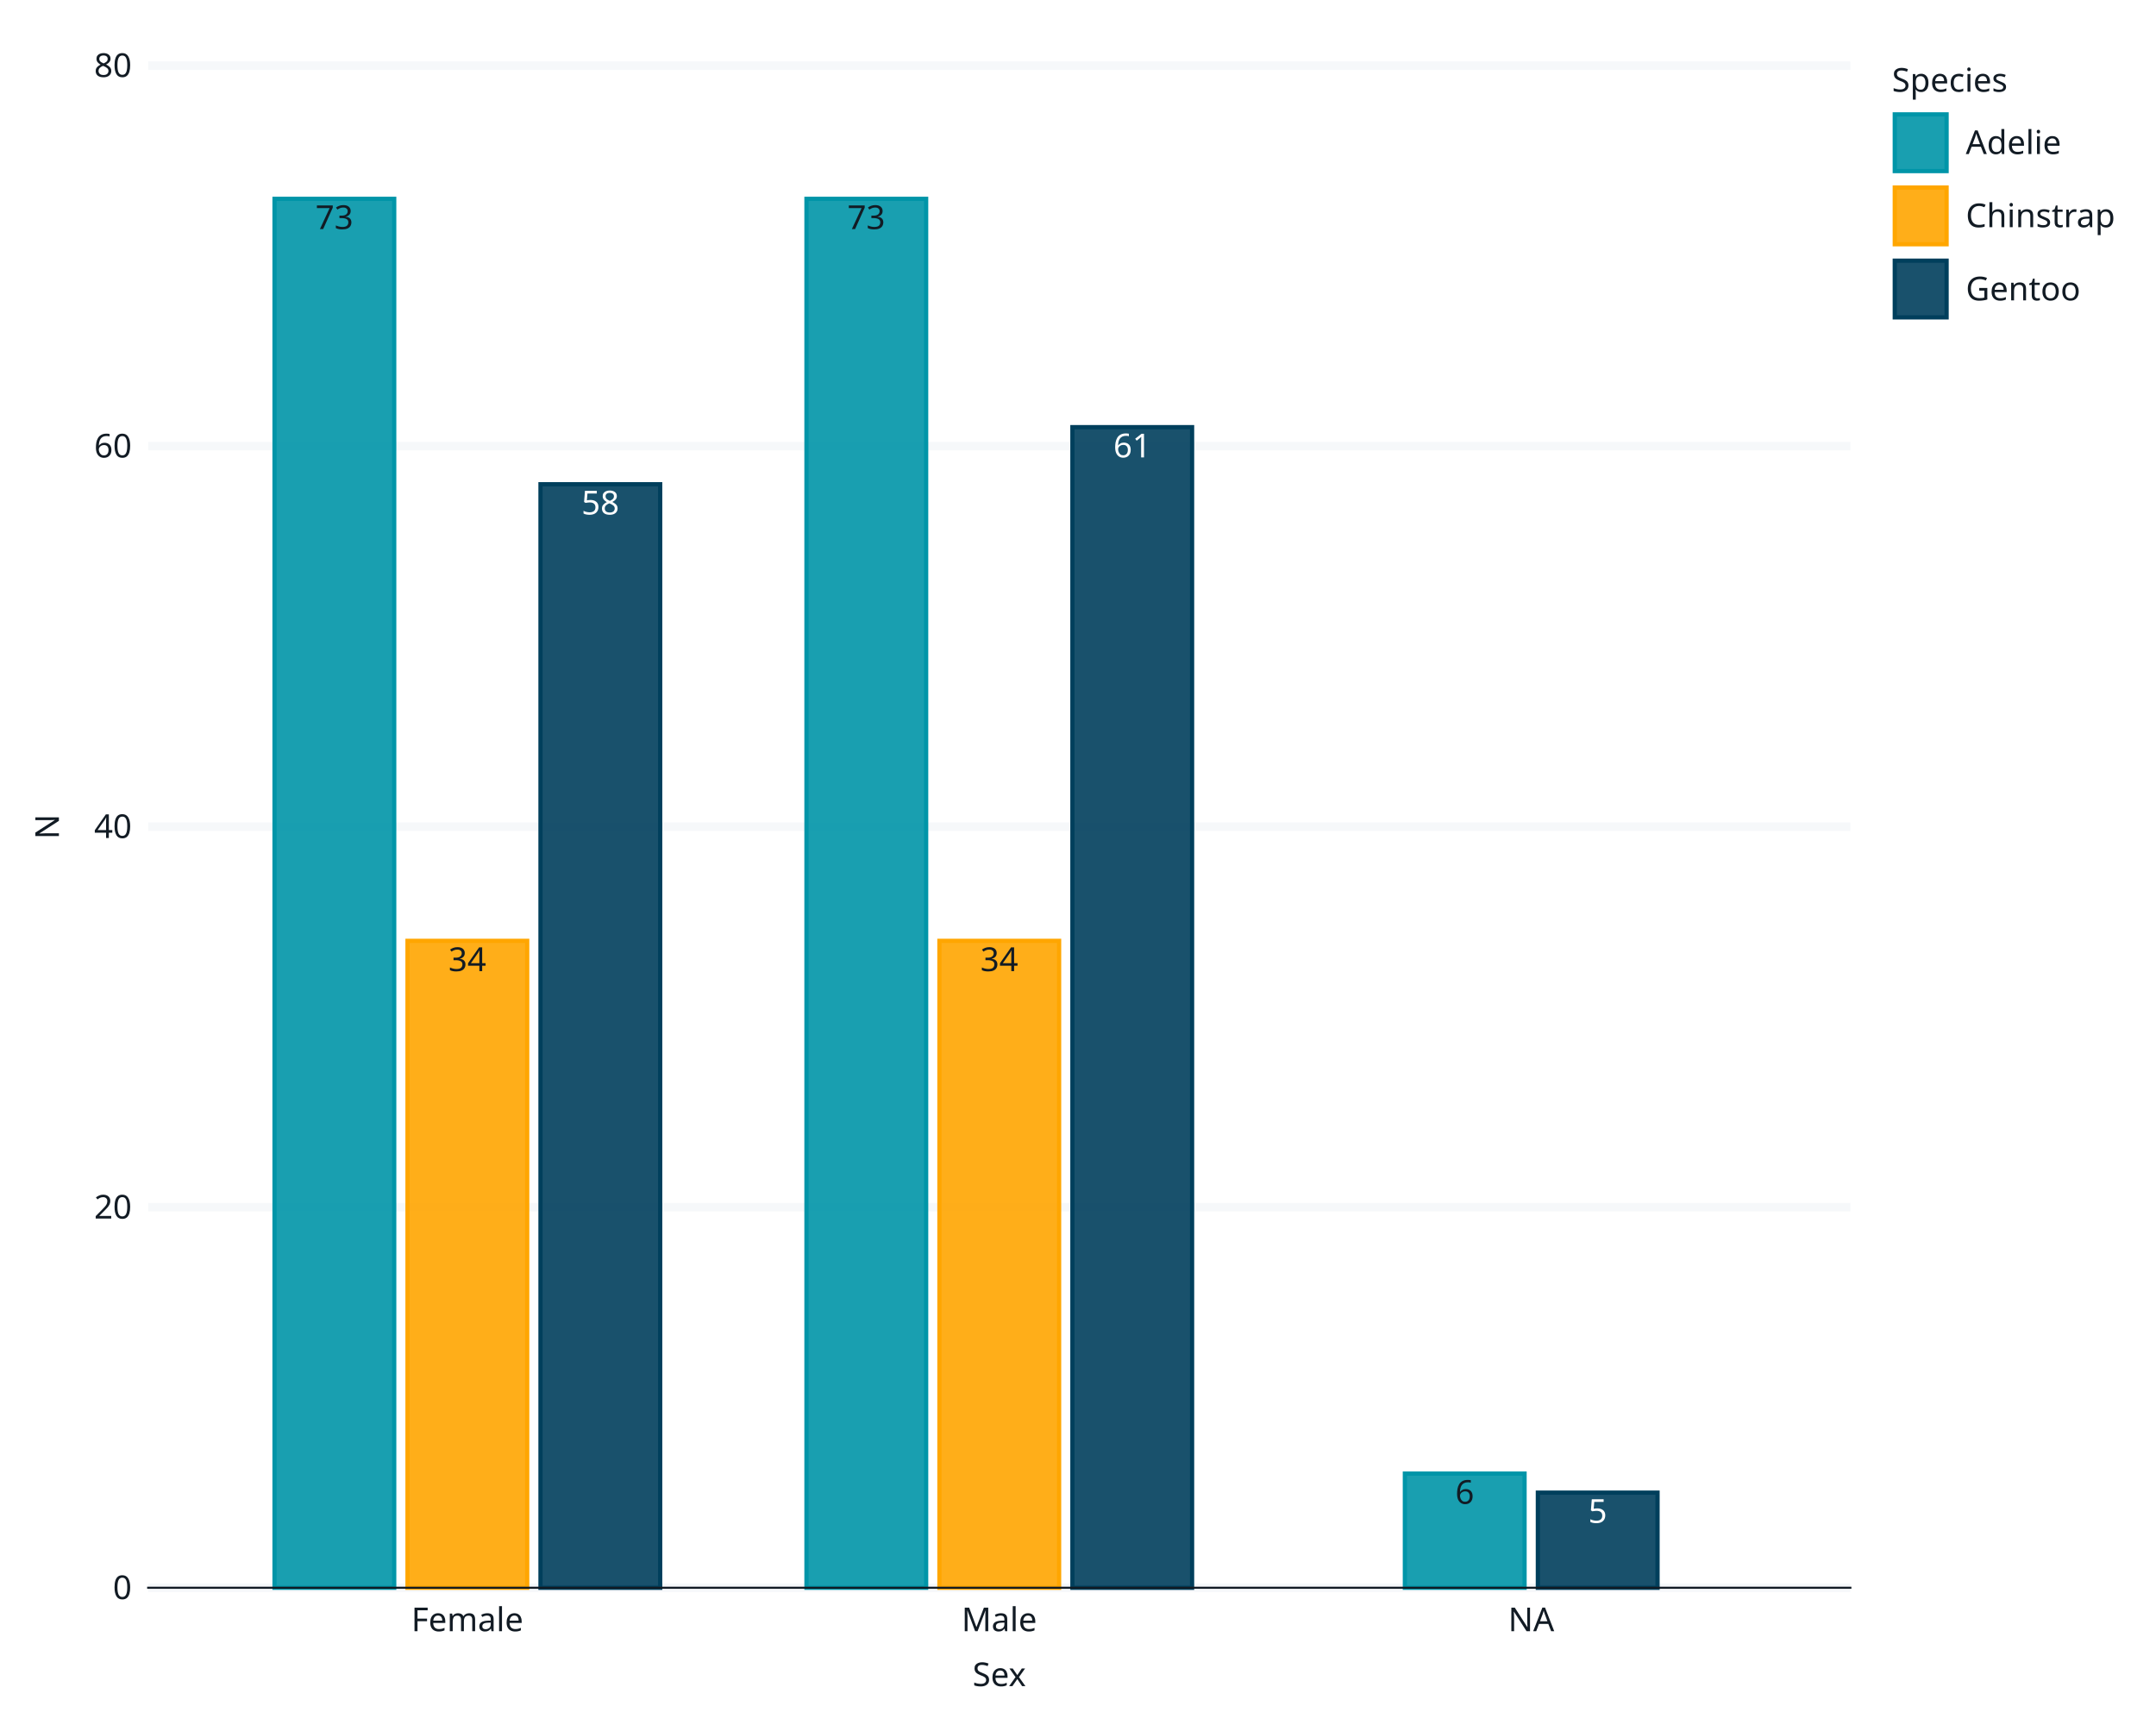
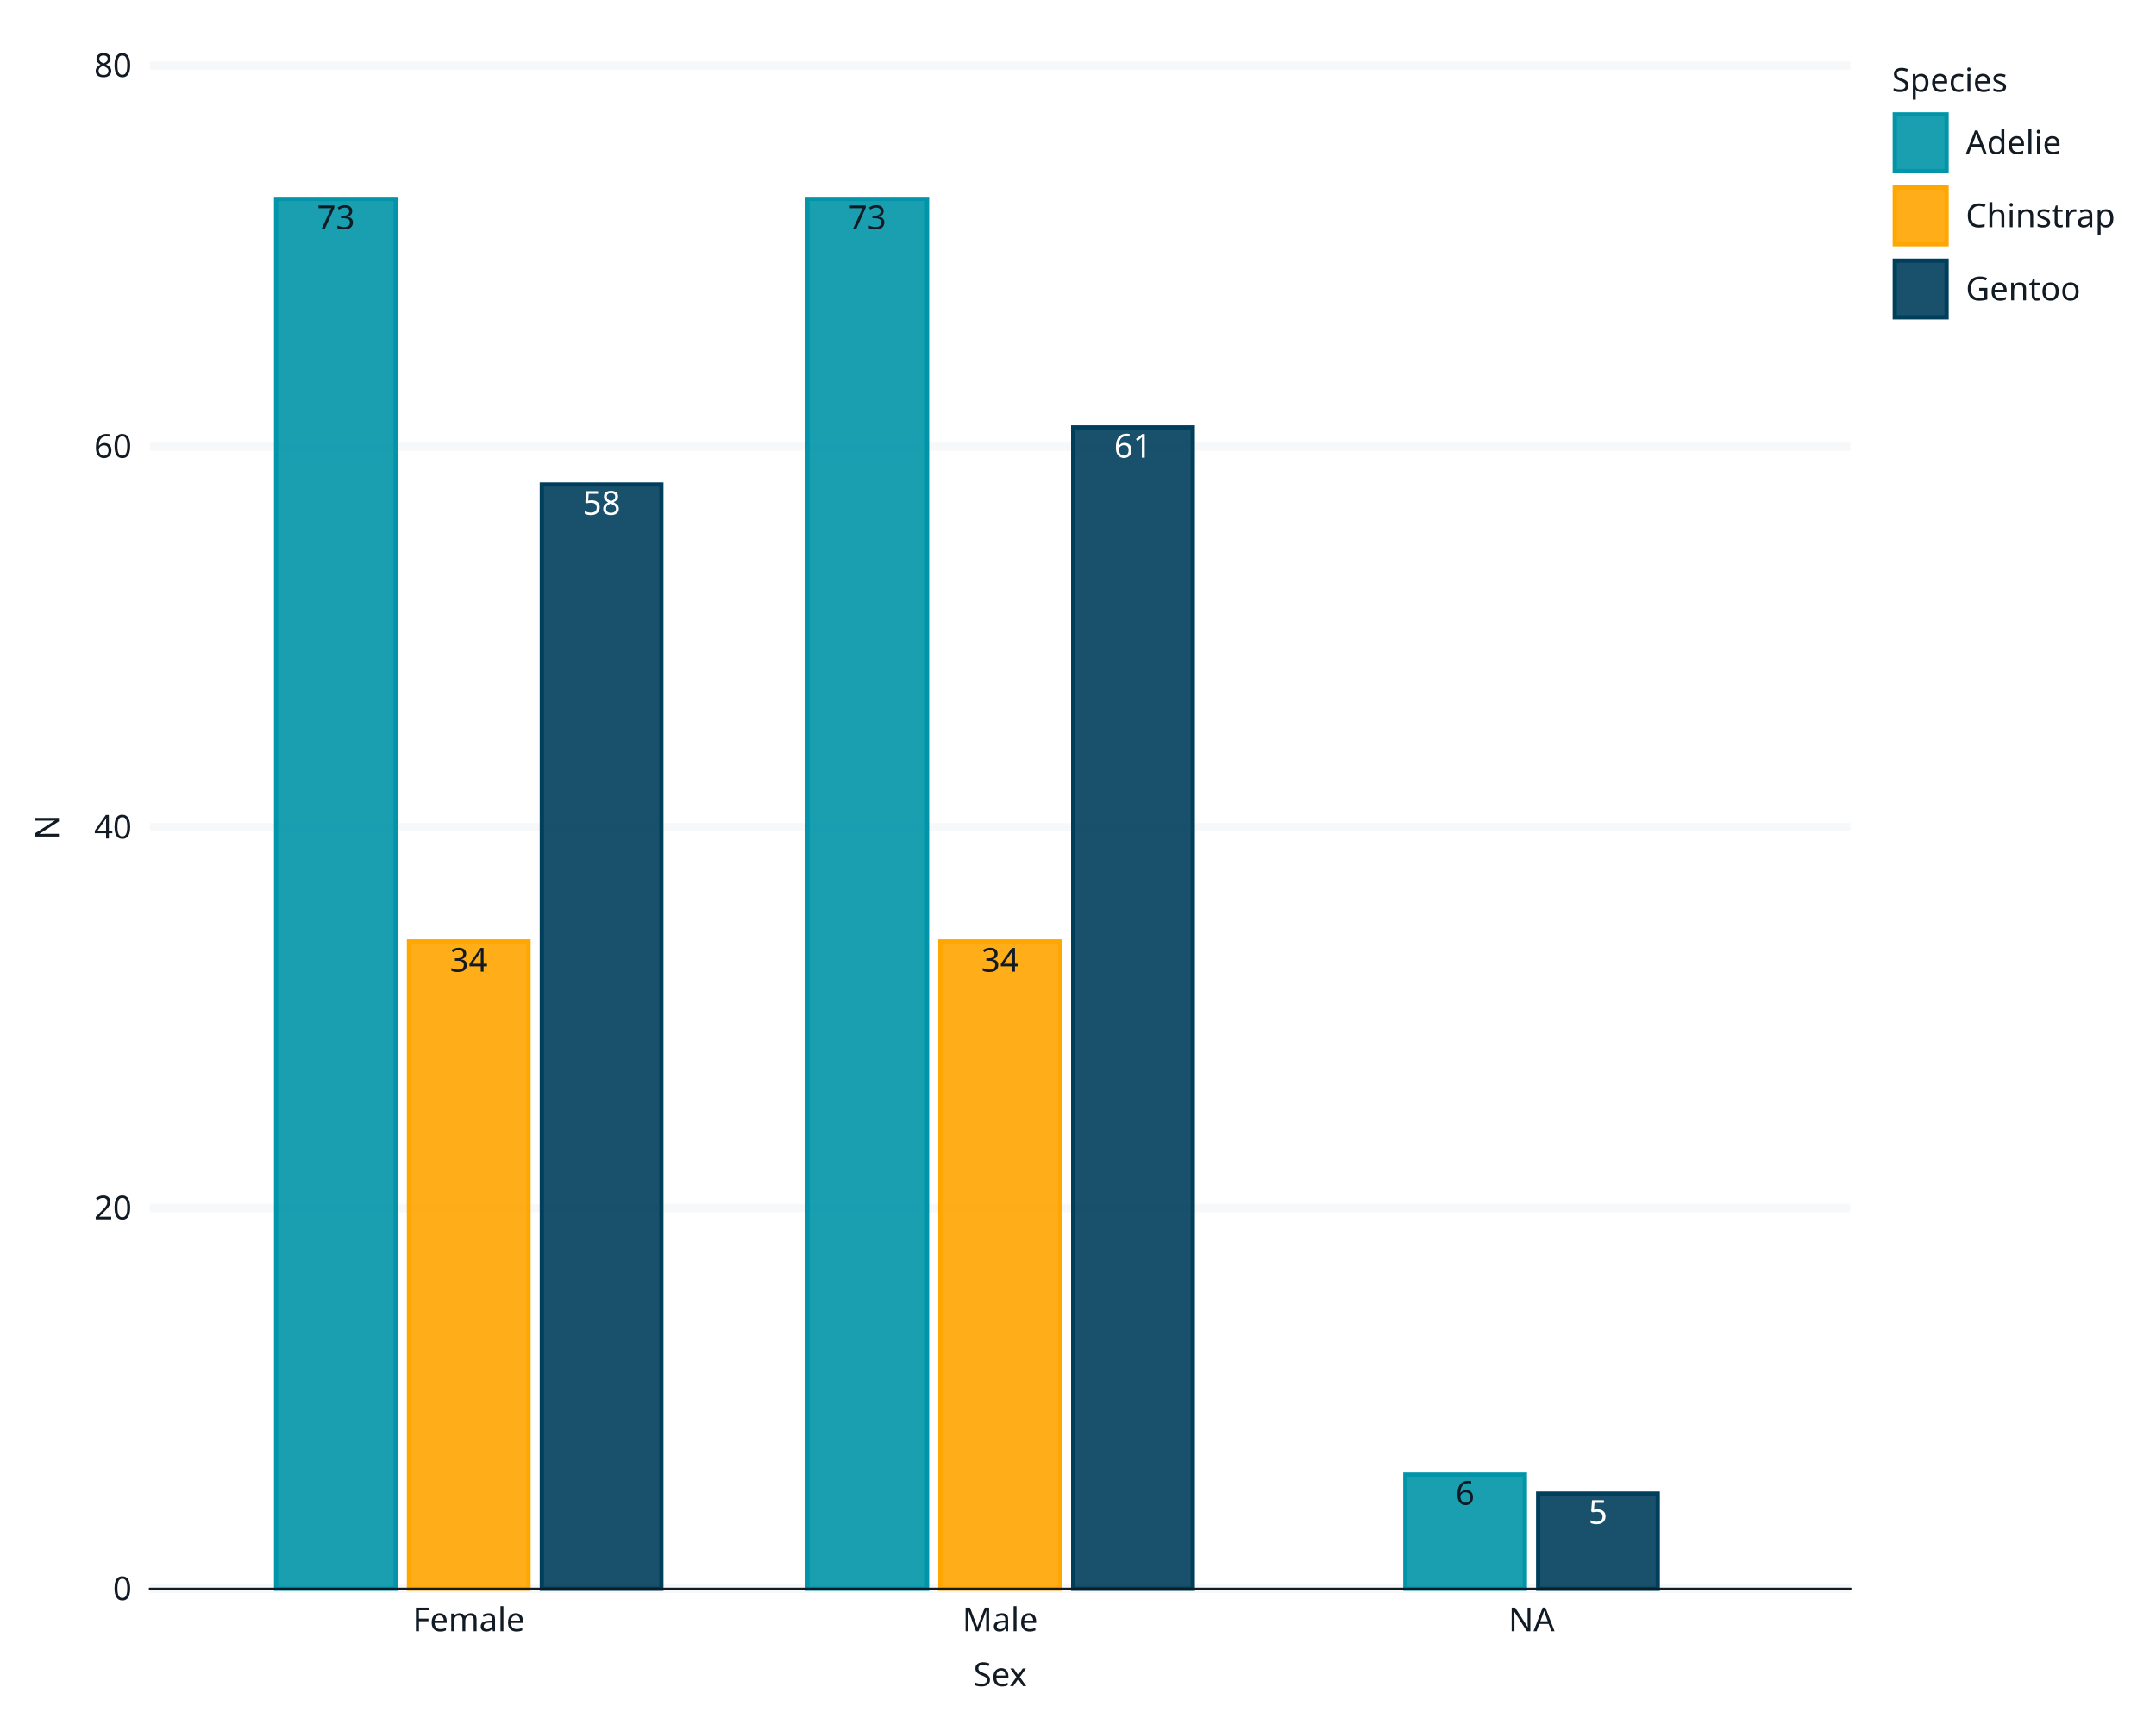
<svg xmlns="http://www.w3.org/2000/svg" class="svglite" data-engine-version="2.0" width="720.00pt" height="576.00pt" viewBox="0 0 720.00 576.00">
  <defs>
    <style type="text/css">
    .svglite line, .svglite polyline, .svglite polygon, .svglite path, .svglite rect, .svglite circle {
      fill: none;
      stroke: #000000;
      stroke-linecap: round;
      stroke-linejoin: round;
      stroke-miterlimit: 10.00;
    }
  </style>
  </defs>
  <rect width="100%" height="100%" style="stroke: none; fill: #FFFFFF;" />
  <defs>
    <clipPath id="cpMC4wMHw3MjAuMDB8MC4wMHw1NzYuMDA=">
      <rect x="0.00" y="0.00" width="720.00" height="576.00" />
    </clipPath>
  </defs>
  <g clip-path="url(#cpMC4wMHw3MjAuMDB8MC4wMHw1NzYuMDA=)">
-     <rect x="0" y="0.00" width="720.00" height="576.00" style="stroke-width: 1.07; stroke: #FFFFFF; fill: #FFFFFF;" />
-     <rect x="49.49" y="21.92" width="568.44" height="508.26" style="stroke-width: 1.07; stroke: #FFFFFF; fill: #FFFFFF;" />
-     <polyline points="49.49,530.17 617.93,530.17 " style="stroke-width: 2.84; stroke: #F6F8FA; stroke-linecap: butt;" />
-     <polyline points="49.49,403.11 617.93,403.11 " style="stroke-width: 2.84; stroke: #F6F8FA; stroke-linecap: butt;" />
-     <polyline points="49.49,276.05 617.93,276.05 " style="stroke-width: 2.84; stroke: #F6F8FA; stroke-linecap: butt;" />
-     <polyline points="49.49,148.98 617.93,148.98 " style="stroke-width: 2.84; stroke: #F6F8FA; stroke-linecap: butt;" />
-     <polyline points="49.49,21.92 617.93,21.92 " style="stroke-width: 2.84; stroke: #F6F8FA; stroke-linecap: butt;" />
-     <polyline points="156.07,530.17 156.07,21.92 " style="stroke-width: 2.84; stroke: none; stroke-linecap: butt;" />
-     <polyline points="333.71,530.17 333.71,21.92 " style="stroke-width: 2.84; stroke: none; stroke-linecap: butt;" />
-     <polyline points="511.35,530.17 511.35,21.92 " style="stroke-width: 2.84; stroke: none; stroke-linecap: butt;" />
-     <rect x="91.68" y="66.39" width="39.97" height="463.78" style="stroke-width: 1.41; stroke: #0095A8; stroke-linecap: butt; stroke-linejoin: miter; fill: #0095A8; fill-opacity: 0.90;" />
-     <rect x="136.09" y="314.16" width="39.97" height="216.01" style="stroke-width: 1.41; stroke: #FFA600; stroke-linecap: butt; stroke-linejoin: miter; fill: #FFA600; fill-opacity: 0.90;" />
-     <rect x="180.50" y="161.69" width="39.97" height="368.49" style="stroke-width: 1.41; stroke: #003F5C; stroke-linecap: butt; stroke-linejoin: miter; fill: #003F5C; fill-opacity: 0.90;" />
-     <rect x="269.32" y="66.39" width="39.97" height="463.78" style="stroke-width: 1.41; stroke: #0095A8; stroke-linecap: butt; stroke-linejoin: miter; fill: #0095A8; fill-opacity: 0.90;" />
-     <rect x="313.72" y="314.16" width="39.97" height="216.01" style="stroke-width: 1.41; stroke: #FFA600; stroke-linecap: butt; stroke-linejoin: miter; fill: #FFA600; fill-opacity: 0.90;" />
-     <rect x="358.13" y="142.63" width="39.97" height="387.55" style="stroke-width: 1.41; stroke: #003F5C; stroke-linecap: butt; stroke-linejoin: miter; fill: #003F5C; fill-opacity: 0.90;" />
-     <rect x="469.16" y="492.05" width="39.97" height="38.12" style="stroke-width: 1.41; stroke: #0095A8; stroke-linecap: butt; stroke-linejoin: miter; fill: #0095A8; fill-opacity: 0.90;" />
-     <rect x="513.57" y="498.41" width="39.97" height="31.77" style="stroke-width: 1.41; stroke: #003F5C; stroke-linecap: butt; stroke-linejoin: miter; fill: #003F5C; fill-opacity: 0.90;" />
-     <text x="111.66" y="76.49" text-anchor="middle" style="font-size: 11.04px; fill: #121B24; font-family: sans;" textLength="12.28px" lengthAdjust="spacingAndGlyphs">73</text>
-     <text x="156.07" y="324.27" text-anchor="middle" style="font-size: 11.04px; fill: #121B24; font-family: sans;" textLength="12.28px" lengthAdjust="spacingAndGlyphs">34</text>
-     <text x="200.48" y="171.79" text-anchor="middle" style="font-size: 11.04px; fill: #FFFFFF; font-family: sans;" textLength="12.28px" lengthAdjust="spacingAndGlyphs">58</text>
-     <text x="289.30" y="76.49" text-anchor="middle" style="font-size: 11.04px; fill: #121B24; font-family: sans;" textLength="12.28px" lengthAdjust="spacingAndGlyphs">73</text>
-     <text x="333.71" y="324.27" text-anchor="middle" style="font-size: 11.04px; fill: #121B24; font-family: sans;" textLength="12.28px" lengthAdjust="spacingAndGlyphs">34</text>
-     <text x="378.12" y="152.73" text-anchor="middle" style="font-size: 11.04px; fill: #FFFFFF; font-family: sans;" textLength="12.28px" lengthAdjust="spacingAndGlyphs">61</text>
-     <text x="489.14" y="502.16" text-anchor="middle" style="font-size: 11.04px; fill: #121B24; font-family: sans;" textLength="6.14px" lengthAdjust="spacingAndGlyphs">6</text>
-     <text x="533.55" y="508.51" text-anchor="middle" style="font-size: 11.04px; fill: #FFFFFF; font-family: sans;" textLength="6.14px" lengthAdjust="spacingAndGlyphs">5</text>
-     <polyline points="49.49,530.17 49.49,21.92 " style="stroke-width: 0.70; stroke: none; stroke-linecap: square;" />
-     <text x="44.01" y="533.96" text-anchor="end" style="font-size: 11.00px; fill: #121B24; font-family: sans;" textLength="6.12px" lengthAdjust="spacingAndGlyphs">0</text>
-     <text x="44.01" y="406.89" text-anchor="end" style="font-size: 11.00px; fill: #121B24; font-family: sans;" textLength="12.24px" lengthAdjust="spacingAndGlyphs">20</text>
-     <text x="44.01" y="279.83" text-anchor="end" style="font-size: 11.00px; fill: #121B24; font-family: sans;" textLength="12.24px" lengthAdjust="spacingAndGlyphs">40</text>
-     <text x="44.01" y="152.77" text-anchor="end" style="font-size: 11.00px; fill: #121B24; font-family: sans;" textLength="12.24px" lengthAdjust="spacingAndGlyphs">60</text>
+     <rect x="0.00" y="0.00" width="720.00" height="576.00" style="stroke-width: 1.07; stroke: #FFFFFF; fill: #FFFFFF;" />
+     <rect x="50.06" y="21.92" width="567.87" height="508.60" style="stroke-width: 1.07; stroke: #FFFFFF; fill: #FFFFFF;" />
+     <polyline points="50.06,530.51 617.93,530.51 " style="stroke-width: 2.84; stroke: #F6F8FA; stroke-linecap: butt;" />
+     <polyline points="50.06,403.37 617.93,403.37 " style="stroke-width: 2.84; stroke: #F6F8FA; stroke-linecap: butt;" />
+     <polyline points="50.06,276.22 617.93,276.22 " style="stroke-width: 2.84; stroke: #F6F8FA; stroke-linecap: butt;" />
+     <polyline points="50.06,149.07 617.93,149.07 " style="stroke-width: 2.84; stroke: #F6F8FA; stroke-linecap: butt;" />
+     <polyline points="50.06,21.92 617.93,21.92 " style="stroke-width: 2.84; stroke: #F6F8FA; stroke-linecap: butt;" />
+     <polyline points="156.54,530.51 156.54,21.92 " style="stroke-width: 2.84; stroke: none; stroke-linecap: butt;" />
+     <polyline points="334.00,530.51 334.00,21.92 " style="stroke-width: 2.84; stroke: none; stroke-linecap: butt;" />
+     <polyline points="511.46,530.51 511.46,21.92 " style="stroke-width: 2.84; stroke: none; stroke-linecap: butt;" />
+     <rect x="92.21" y="66.42" width="39.93" height="464.09" style="stroke-width: 1.41; stroke: #0095A8; stroke-linecap: butt; stroke-linejoin: miter; fill: #0095A8; fill-opacity: 0.90;" />
+     <rect x="136.57" y="314.36" width="39.93" height="216.15" style="stroke-width: 1.41; stroke: #FFA600; stroke-linecap: butt; stroke-linejoin: miter; fill: #FFA600; fill-opacity: 0.90;" />
+     <rect x="180.94" y="161.78" width="39.93" height="368.73" style="stroke-width: 1.41; stroke: #003F5C; stroke-linecap: butt; stroke-linejoin: miter; fill: #003F5C; fill-opacity: 0.90;" />
+     <rect x="269.67" y="66.42" width="39.93" height="464.09" style="stroke-width: 1.41; stroke: #0095A8; stroke-linecap: butt; stroke-linejoin: miter; fill: #0095A8; fill-opacity: 0.90;" />
+     <rect x="314.03" y="314.36" width="39.93" height="216.15" style="stroke-width: 1.41; stroke: #FFA600; stroke-linecap: butt; stroke-linejoin: miter; fill: #FFA600; fill-opacity: 0.90;" />
+     <rect x="358.40" y="142.71" width="39.93" height="387.80" style="stroke-width: 1.41; stroke: #003F5C; stroke-linecap: butt; stroke-linejoin: miter; fill: #003F5C; fill-opacity: 0.90;" />
+     <rect x="469.31" y="492.37" width="39.93" height="38.14" style="stroke-width: 1.41; stroke: #0095A8; stroke-linecap: butt; stroke-linejoin: miter; fill: #0095A8; fill-opacity: 0.90;" />
+     <rect x="513.67" y="498.73" width="39.93" height="31.79" style="stroke-width: 1.41; stroke: #003F5C; stroke-linecap: butt; stroke-linejoin: miter; fill: #003F5C; fill-opacity: 0.90;" />
+     <text x="112.17" y="76.52" text-anchor="middle" style="font-size: 11.04px; fill: #121B24; font-family: sans;" textLength="12.28px" lengthAdjust="spacingAndGlyphs">73</text>
+     <text x="156.54" y="324.47" text-anchor="middle" style="font-size: 11.04px; fill: #121B24; font-family: sans;" textLength="12.28px" lengthAdjust="spacingAndGlyphs">34</text>
+     <text x="200.90" y="171.89" text-anchor="middle" style="font-size: 11.04px; fill: #FFFFFF; font-family: sans;" textLength="12.28px" lengthAdjust="spacingAndGlyphs">58</text>
+     <text x="289.63" y="76.52" text-anchor="middle" style="font-size: 11.04px; fill: #121B24; font-family: sans;" textLength="12.28px" lengthAdjust="spacingAndGlyphs">73</text>
+     <text x="334.00" y="324.47" text-anchor="middle" style="font-size: 11.04px; fill: #121B24; font-family: sans;" textLength="12.28px" lengthAdjust="spacingAndGlyphs">34</text>
+     <text x="378.36" y="152.81" text-anchor="middle" style="font-size: 11.04px; fill: #FFFFFF; font-family: sans;" textLength="12.28px" lengthAdjust="spacingAndGlyphs">61</text>
+     <text x="489.27" y="502.47" text-anchor="middle" style="font-size: 11.04px; fill: #121B24; font-family: sans;" textLength="6.14px" lengthAdjust="spacingAndGlyphs">6</text>
+     <text x="533.64" y="508.83" text-anchor="middle" style="font-size: 11.04px; fill: #FFFFFF; font-family: sans;" textLength="6.14px" lengthAdjust="spacingAndGlyphs">5</text>
+     <polyline points="50.06,530.51 50.06,21.92 " style="stroke-width: 0.70; stroke: none; stroke-linecap: square;" />
+     <text x="44.01" y="534.30" text-anchor="end" style="font-size: 11.00px; fill: #121B24; font-family: sans;" textLength="6.12px" lengthAdjust="spacingAndGlyphs">0</text>
+     <text x="44.01" y="407.15" text-anchor="end" style="font-size: 11.00px; fill: #121B24; font-family: sans;" textLength="12.24px" lengthAdjust="spacingAndGlyphs">20</text>
+     <text x="44.01" y="280.00" text-anchor="end" style="font-size: 11.00px; fill: #121B24; font-family: sans;" textLength="12.24px" lengthAdjust="spacingAndGlyphs">40</text>
+     <text x="44.01" y="152.85" text-anchor="end" style="font-size: 11.00px; fill: #121B24; font-family: sans;" textLength="12.24px" lengthAdjust="spacingAndGlyphs">60</text>
    <text x="44.01" y="25.70" text-anchor="end" style="font-size: 11.00px; fill: #121B24; font-family: sans;" textLength="12.24px" lengthAdjust="spacingAndGlyphs">80</text>
-     <polyline points="46.75,530.17 49.49,530.17 " style="stroke-width: 0.70; stroke: none; stroke-linecap: butt;" />
-     <polyline points="46.75,403.11 49.49,403.11 " style="stroke-width: 0.70; stroke: none; stroke-linecap: butt;" />
-     <polyline points="46.75,276.05 49.49,276.05 " style="stroke-width: 0.70; stroke: none; stroke-linecap: butt;" />
-     <polyline points="46.75,148.98 49.49,148.98 " style="stroke-width: 0.70; stroke: none; stroke-linecap: butt;" />
-     <polyline points="46.75,21.92 49.49,21.92 " style="stroke-width: 0.70; stroke: none; stroke-linecap: butt;" />
-     <polyline points="49.49,530.17 617.93,530.17 " style="stroke-width: 0.70; stroke: #121B24; stroke-linecap: square;" />
-     <polyline points="156.07,533.83 156.07,530.17 " style="stroke-width: 0.70; stroke: none; stroke-linecap: butt;" />
-     <polyline points="333.71,533.83 333.71,530.17 " style="stroke-width: 0.70; stroke: none; stroke-linecap: butt;" />
-     <polyline points="511.35,533.83 511.35,530.17 " style="stroke-width: 0.70; stroke: none; stroke-linecap: butt;" />
-     <text x="156.07" y="544.68" text-anchor="middle" style="font-size: 11.00px; fill: #121B24; font-family: sans;" textLength="36.68px" lengthAdjust="spacingAndGlyphs">Female</text>
-     <text x="333.71" y="544.68" text-anchor="middle" style="font-size: 11.00px; fill: #121B24; font-family: sans;" textLength="23.85px" lengthAdjust="spacingAndGlyphs">Male</text>
-     <text x="511.35" y="544.68" text-anchor="middle" style="font-size: 11.00px; fill: #121B24; font-family: sans;" textLength="15.29px" lengthAdjust="spacingAndGlyphs">NA</text>
-     <text x="333.71" y="563.02" text-anchor="middle" style="font-size: 11.00px; fill: #121B24; font-family: sans;" textLength="18.96px" lengthAdjust="spacingAndGlyphs">Sex</text>
-     <text transform="translate(19.67,276.05) rotate(-90)" text-anchor="middle" style="font-size: 11.00px; fill: #121B24; font-family: sans;" textLength="7.95px" lengthAdjust="spacingAndGlyphs">N</text>
+     <polyline points="46.75,530.51 50.06,530.51 " style="stroke-width: 0.70; stroke: none; stroke-linecap: butt;" />
+     <polyline points="46.75,403.37 50.06,403.37 " style="stroke-width: 0.70; stroke: none; stroke-linecap: butt;" />
+     <polyline points="46.75,276.22 50.06,276.22 " style="stroke-width: 0.70; stroke: none; stroke-linecap: butt;" />
+     <polyline points="46.75,149.07 50.06,149.07 " style="stroke-width: 0.70; stroke: none; stroke-linecap: butt;" />
+     <polyline points="46.75,21.92 50.06,21.92 " style="stroke-width: 0.70; stroke: none; stroke-linecap: butt;" />
+     <polyline points="50.06,530.51 617.93,530.51 " style="stroke-width: 0.70; stroke: #121B24; stroke-linecap: square;" />
+     <polyline points="156.54,533.83 156.54,530.51 " style="stroke-width: 0.70; stroke: none; stroke-linecap: butt;" />
+     <polyline points="334.00,533.83 334.00,530.51 " style="stroke-width: 0.70; stroke: none; stroke-linecap: butt;" />
+     <polyline points="511.46,533.83 511.46,530.51 " style="stroke-width: 0.70; stroke: none; stroke-linecap: butt;" />
+     <text x="156.54" y="544.68" text-anchor="middle" style="font-size: 11.00px; fill: #121B24; font-family: sans;" textLength="36.68px" lengthAdjust="spacingAndGlyphs">Female</text>
+     <text x="334.00" y="544.68" text-anchor="middle" style="font-size: 11.00px; fill: #121B24; font-family: sans;" textLength="23.85px" lengthAdjust="spacingAndGlyphs">Male</text>
+     <text x="511.46" y="544.68" text-anchor="middle" style="font-size: 11.00px; fill: #121B24; font-family: sans;" textLength="15.29px" lengthAdjust="spacingAndGlyphs">NA</text>
+     <text x="334.00" y="563.02" text-anchor="middle" style="font-size: 11.00px; fill: #121B24; font-family: sans;" textLength="18.96px" lengthAdjust="spacingAndGlyphs">Sex</text>
+     <text transform="translate(19.67,276.22) rotate(-90)" text-anchor="middle" style="font-size: 11.00px; fill: #121B24; font-family: sans;" textLength="7.95px" lengthAdjust="spacingAndGlyphs">N</text>
    <rect x="623.60" y="21.92" width="74.48" height="93.22" style="stroke-width: 1.07; stroke: #FFFFFF; fill: #FFFFFF;" />
    <text x="631.82" y="30.63" style="font-size: 11.00px; fill: #121B24; font-family: sans;" textLength="39.14px" lengthAdjust="spacingAndGlyphs">Species</text>
    <rect x="631.82" y="37.25" width="19.18" height="20.81" style="stroke-width: 1.07; stroke: #FFFFFF; fill: #FFFFFF;" />
    <rect x="632.76" y="38.19" width="17.31" height="18.94" style="stroke-width: 1.41; stroke: #0095A8; stroke-linecap: butt; stroke-linejoin: miter; fill: #0095A8; fill-opacity: 0.90;" />
    <rect x="631.82" y="61.68" width="19.18" height="20.81" style="stroke-width: 1.07; stroke: #FFFFFF; fill: #FFFFFF;" />
    <rect x="632.76" y="62.62" width="17.31" height="18.94" style="stroke-width: 1.41; stroke: #FFA600; stroke-linecap: butt; stroke-linejoin: miter; fill: #FFA600; fill-opacity: 0.90;" />
    <rect x="631.82" y="86.11" width="19.18" height="20.81" style="stroke-width: 1.07; stroke: #FFFFFF; fill: #FFFFFF;" />
    <rect x="632.76" y="87.04" width="17.31" height="18.94" style="stroke-width: 1.41; stroke: #003F5C; stroke-linecap: butt; stroke-linejoin: miter; fill: #003F5C; fill-opacity: 0.90;" />
    <text x="656.48" y="51.44" style="font-size: 11.00px; fill: #121B24; font-family: sans;" textLength="30.58px" lengthAdjust="spacingAndGlyphs">Adelie</text>
    <text x="656.48" y="75.87" style="font-size: 11.00px; fill: #121B24; font-family: sans;" textLength="47.08px" lengthAdjust="spacingAndGlyphs">Chinstrap</text>
    <text x="656.48" y="100.30" style="font-size: 11.00px; fill: #121B24; font-family: sans;" textLength="36.09px" lengthAdjust="spacingAndGlyphs">Gentoo</text>
  </g>
</svg>
